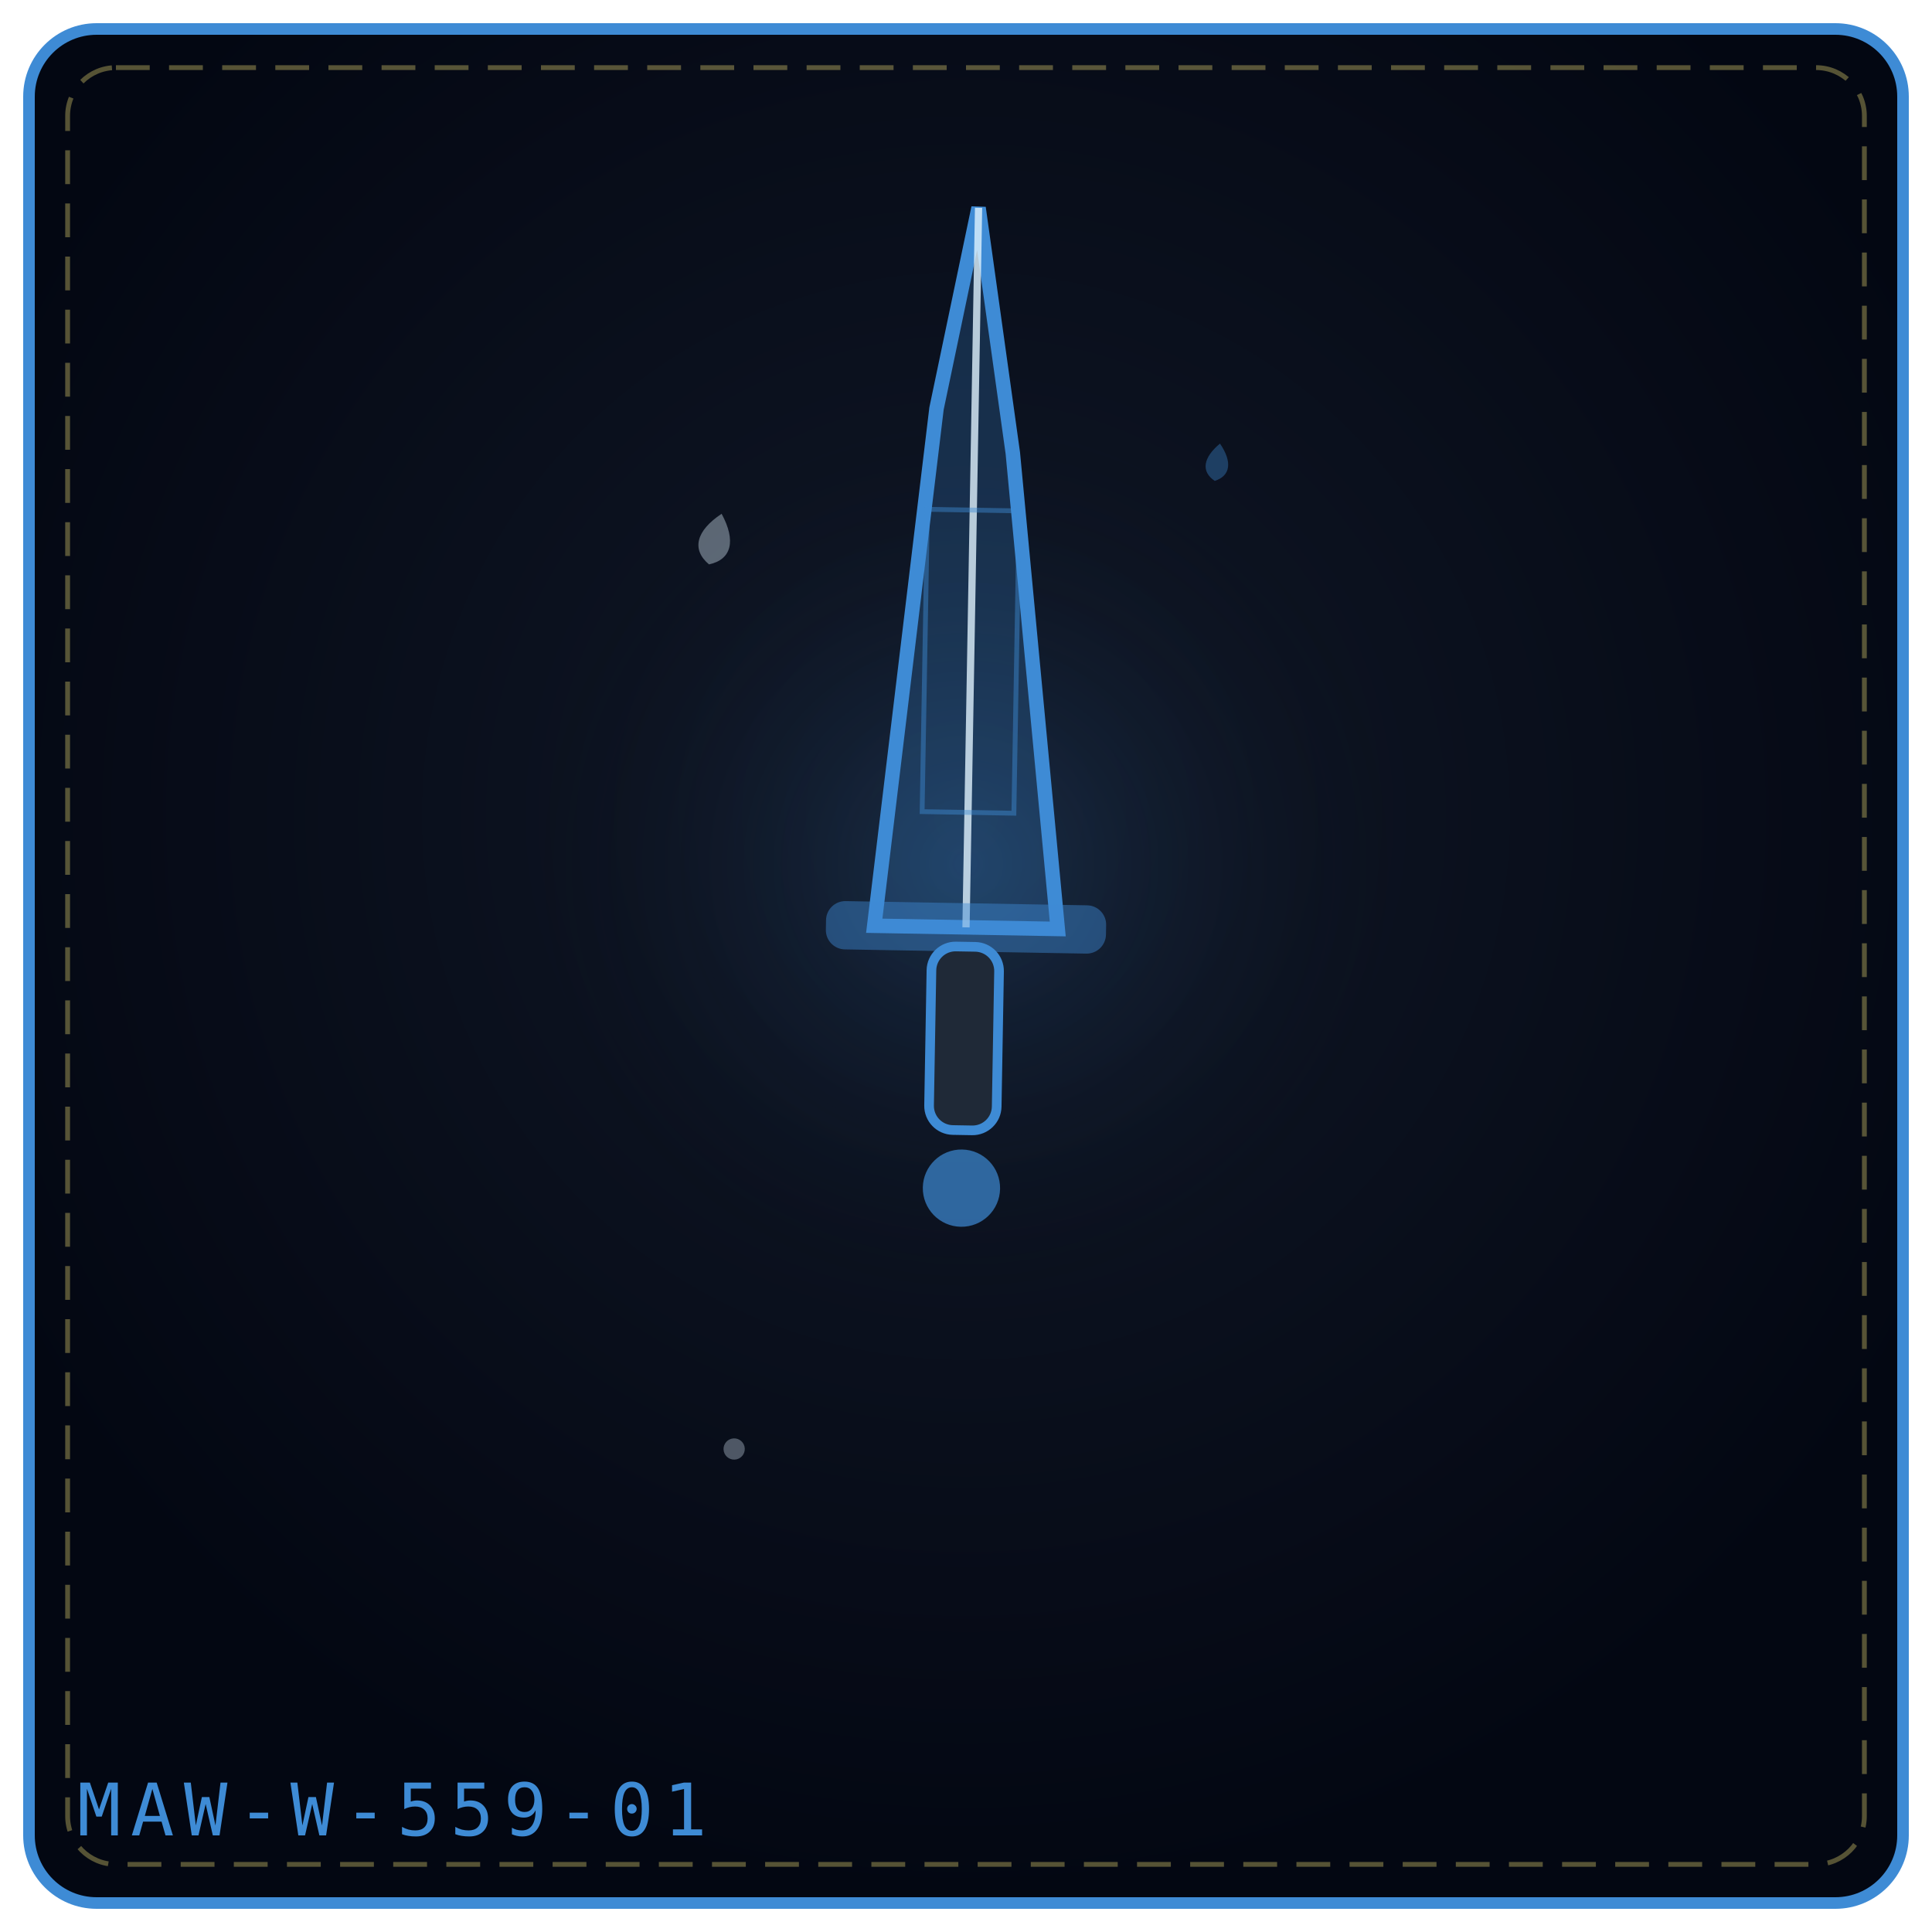
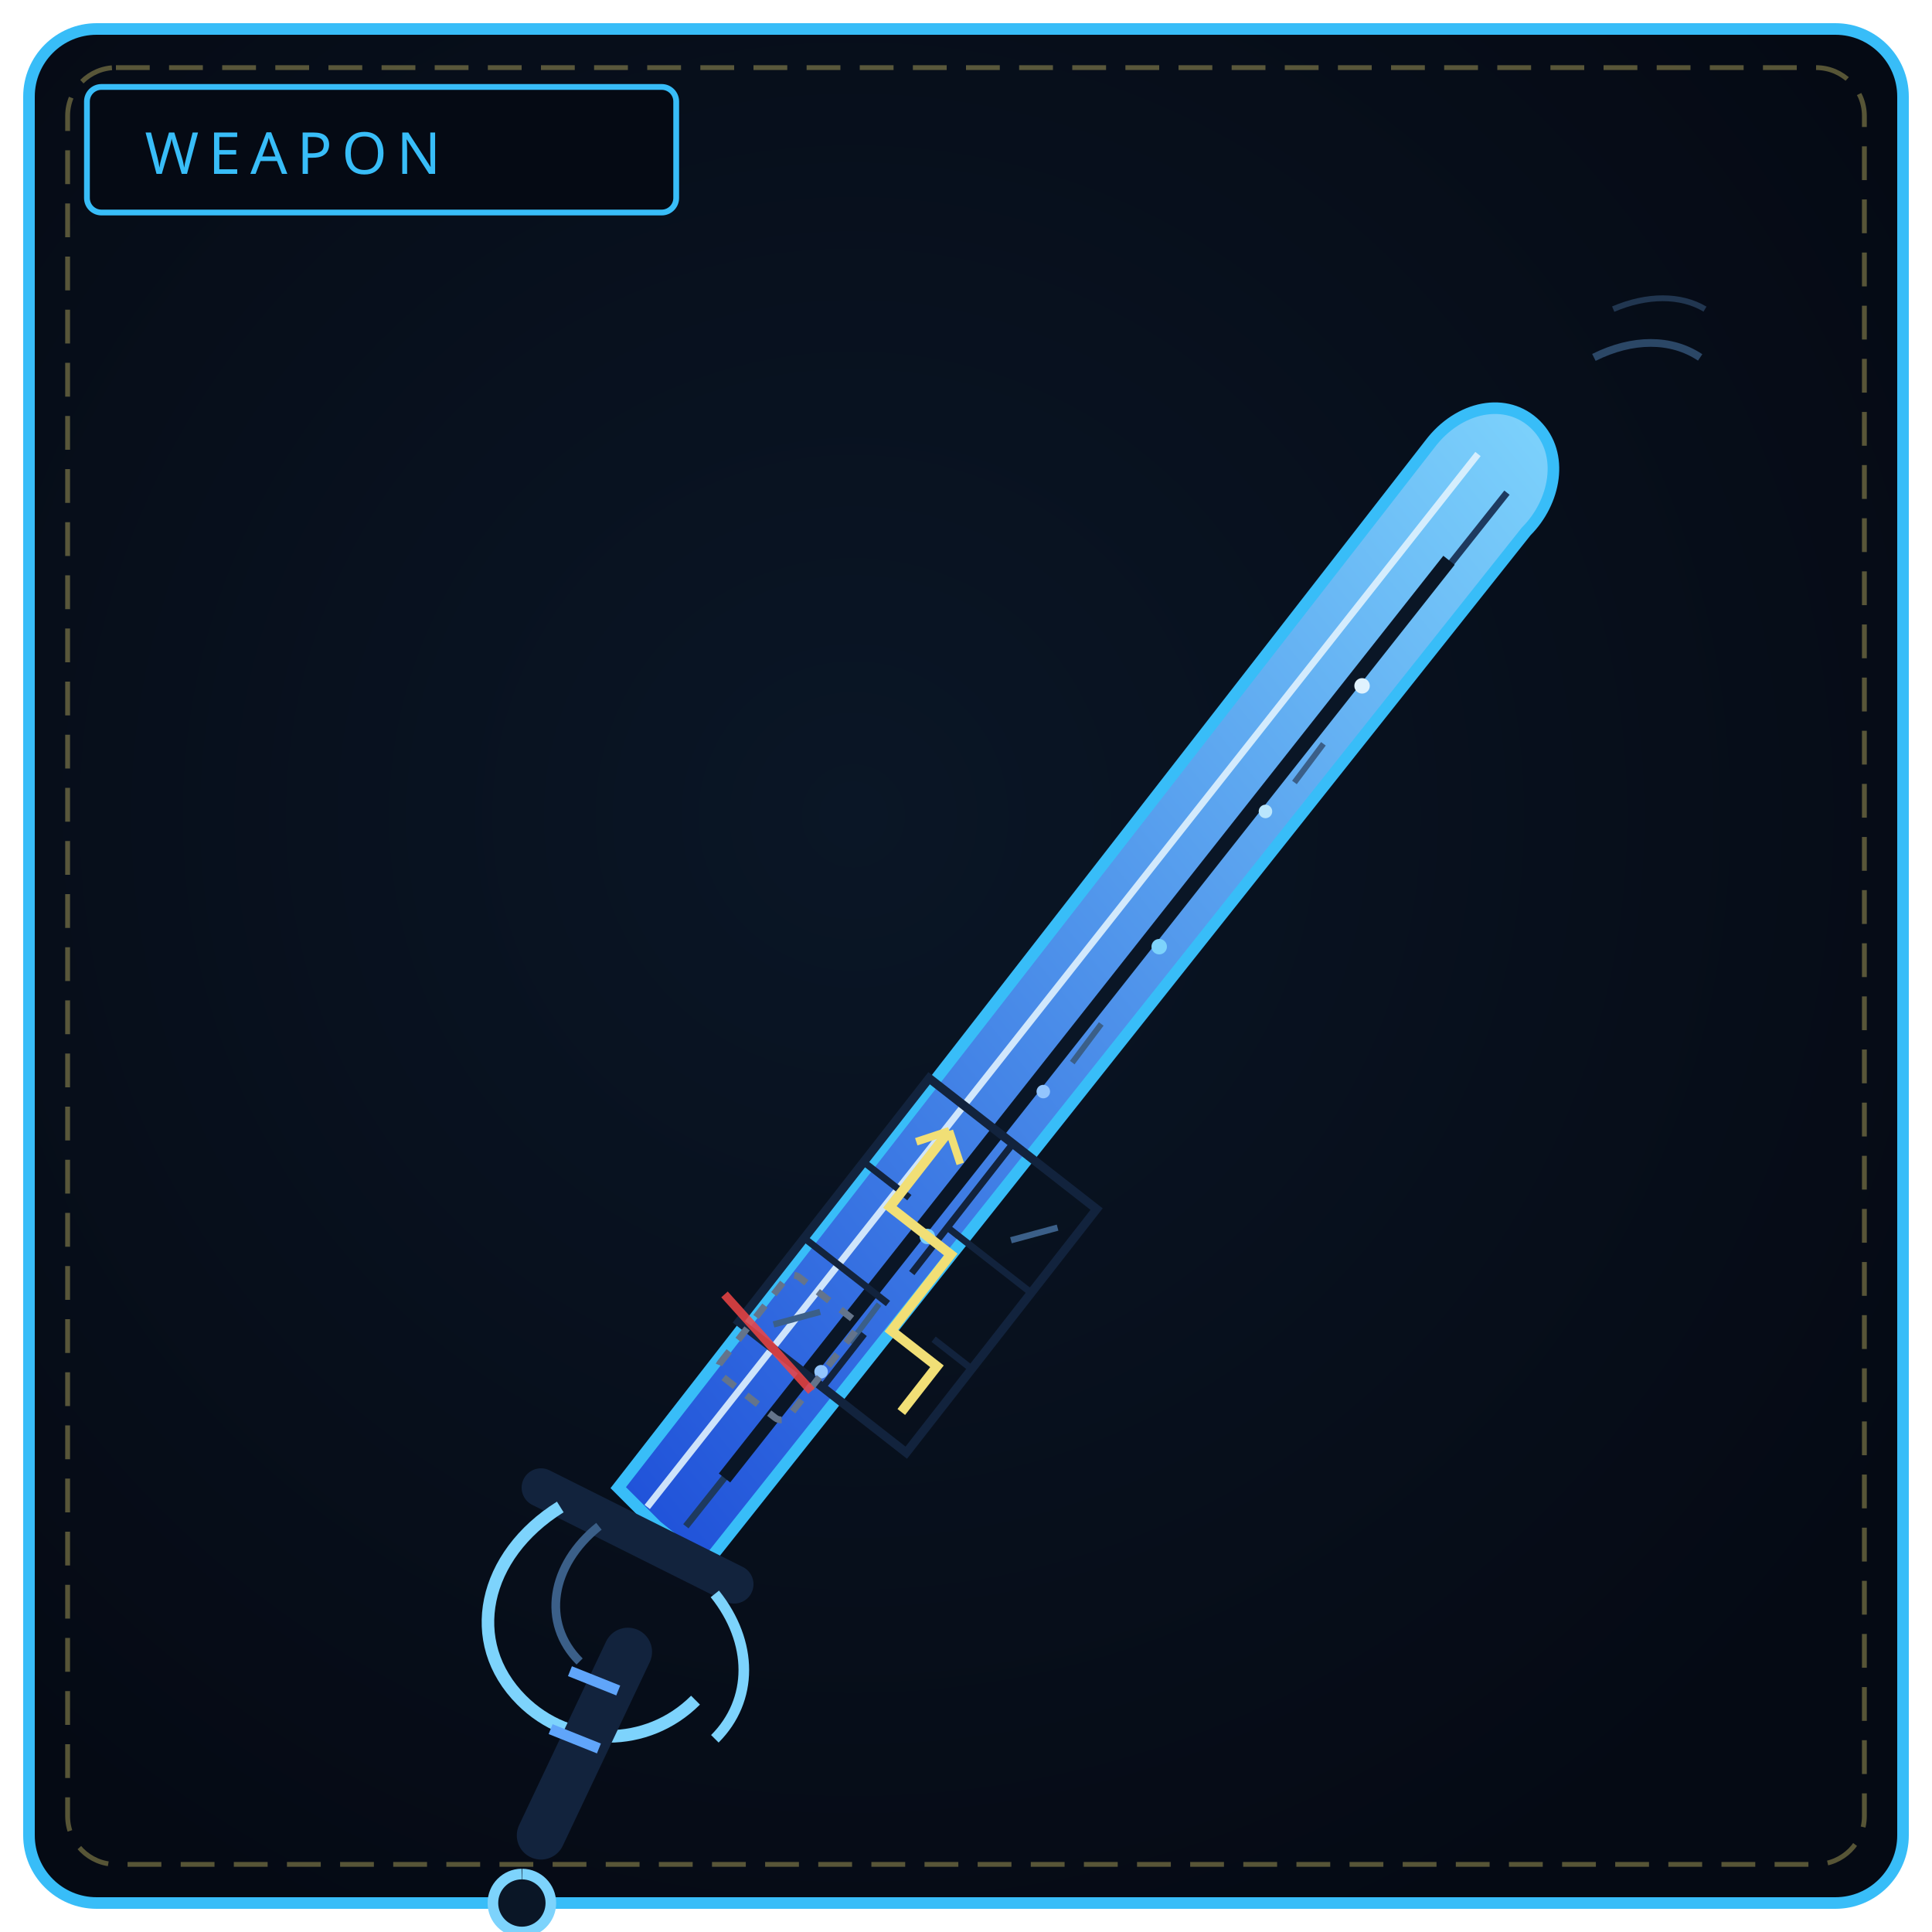
<svg xmlns="http://www.w3.org/2000/svg" viewBox="0 0 400 400" width="100%" height="100%" role="img" aria-label="THE RUIN REQUIEM">
  <defs>
-     <radialGradient id="bg7f4511" cx="50%" cy="42%" r="58%">
-       <stop offset="0%" stop-color="#111827" />
-       <stop offset="100%" stop-color="#030712" />
+     <radialGradient id="bw559" cx="44%" cy="42%" r="66%">
+       <stop offset="0%" stop-color="#0a1626" />
+       <stop offset="100%" stop-color="#050a14" />
    </radialGradient>
-     <radialGradient id="gl7f4511" cx="50%" cy="46%" r="42%">
-       <stop offset="0%" stop-color="#3e8bd5" stop-opacity=".2" />
-       <stop offset="100%" stop-color="#000" stop-opacity="0" />
-     </radialGradient>
+     <linearGradient id="bl559" x1="0" y1="1" x2="1" y2="0">
+       <stop offset="0" stop-color="#1d4ed8" />
+       <stop offset="1" stop-color="#7dd3fc" />
+     </linearGradient>
  </defs>
-   <rect x="6" y="6" width="388" height="388" rx="14" fill="url(#bg7f4511)" stroke="#3e8bd5" stroke-width="2.4" />
+   <rect x="6" y="6" width="388" height="388" rx="14" fill="url(#bw559)" stroke="#38bdf8" stroke-width="2.4" />
  <rect x="14" y="14" width="372" height="372" rx="10" fill="none" stroke="#f1df76" stroke-width="1" stroke-dasharray="7 4" opacity=".35" />
-   <circle cx="200" cy="188" r="115" fill="url(#gl7f4511)" />
-   <g transform="rotate(1 200.0 192.0)">
-     <path d="M181.0 192.0 L192.02 84.72 L200.0 43.0 L207.98 93.66 L219.0 192.0 Z" fill="#3e8bd5" fill-opacity=".24" stroke="#3e8bd5" stroke-width="3" />
-     <path d="M200.0 192.0 L200.0 43.0" fill="none" stroke="#e0f2fe" stroke-width="1.5" opacity=".8" />
-     <rect x="190.5" y="105.6" width="19.0" height="62.6" fill="none" stroke="#3e8bd5" stroke-width="1" opacity=".45" />
-     <rect x="171.0" y="187.0" width="58.0" height="10" rx="4" fill="#3e8bd5" fill-opacity=".45" />
-     <rect x="193.0" y="196.0" width="14" height="38.0" rx="5" fill="#1f2937" stroke="#3e8bd5" stroke-width="2" />
-     <circle cx="200.0" cy="246.0" r="8.0" fill="#3e8bd5" fill-opacity=".7" />
+   <rect x="18" y="18" width="122" height="26" rx="3" fill="#050a14" stroke="#38bdf8" stroke-width="1.2" />
+   <text x="30" y="36" fill="#38bdf8" font-family="Impact, Arial Black, sans-serif" font-size="12" letter-spacing="2">WEAPON</text>
+   <path d="M136 316 L128 308 L296 92 C 302 84, 312 82, 318 88 C 324 94, 322 104, 316 110 L146 324 Z" fill="url(#bl559)" stroke="#38bdf8" stroke-width="2.4" />
+   <path d="M134 312 L306 94" stroke="#e0f2fe" stroke-width="1.4" opacity=".9" />
+   <path d="M142 316 L312 102" stroke="#1e3a5f" stroke-width="1.4" />
+   <path d="M150 306 L300 116" stroke="#0a1626" stroke-width="3" />
+   <circle cx="170" cy="284" r="1.4" fill="#93c5fd" />
+   <circle cx="192" cy="256" r="1.6" fill="#7dd3fc" />
+   <circle cx="216" cy="226" r="1.4" fill="#93c5fd" />
+   <circle cx="240" cy="196" r="1.6" fill="#7dd3fc" />
+   <circle cx="262" cy="168" r="1.4" fill="#bae6fd" />
+   <circle cx="282" cy="142" r="1.6" fill="#e0f2fe" />
+   <path d="M176 278 L182 270 M222 220 L228 212 M268 162 L274 154" stroke="#3b5f88" stroke-width="1.2" />
+   <g transform="rotate(-52 190 262)">
+     <rect x="158" y="240" width="64" height="44" fill="none" stroke="#12233d" stroke-width="1.8" />
+     <path d="M180 240 L180 262 M180 274 L180 284 M200 240 L200 252 M200 262 L200 284 M158 262 L172 262 M188 262 L222 262" stroke="#12233d" stroke-width="1.4" />
+     <path d="M164 278 L176 278 L176 266 L196 266 L196 250 L216 250" fill="none" stroke="#f1df76" stroke-width="2" />
+     <path d="M216 250 L210 246 M216 250 L212 256" stroke="#f1df76" stroke-width="1.6" />
+     <path d="M162 246 L170 252 M206 274 L214 280" stroke="#3b5f88" stroke-width="1.3" />
  </g>
-   <g transform="rotate(14 148.0 112.0)" opacity=".9">
-     <path d="M148.0 106.2 C152.3 110.9, 152.3 114.9, 148.0 117.0 C143.7 114.9, 143.7 110.9, 148.0 106.2 Z" fill="#e0f2fe" opacity=".42" />
-   </g>
-   <g transform="rotate(8 252.0 96.0)" opacity=".9">
-     <path d="M252.0 91.8 C255.1 95.2, 255.1 98.1, 252.0 99.6 C248.9 98.1, 248.9 95.2, 252.0 91.8 Z" fill="#3e8bd5" opacity=".42" />
-   </g>
-   <g transform="rotate(-14 152.0 300.0)" opacity=".9">
-     <circle cx="152.0" cy="300.0" r="2.2" fill="#e0f2fe" opacity=".36" />
-   </g>
-   <text x="16" y="380" font-family="monospace" font-size="15" letter-spacing="2" fill="#3e8bd5">MAW-W-559-01</text>
+   <path d="M330 74 C 338 70, 346 70, 352 74" fill="none" stroke="#3b5f88" stroke-width="1.6" opacity=".7" />
+   <path d="M334 64 C 341 61, 348 61, 353 64" fill="none" stroke="#3b5f88" stroke-width="1.2" opacity=".5" />
+   <rect x="150" y="270 " width="26" height="18" rx="2" transform="rotate(-52 163 279)" fill="none" stroke="#64748b" stroke-width="1.4" stroke-dasharray="3 3" />
+   <path d="M150 268 L168 288" stroke="#ef4444" stroke-width="1.8" opacity=".85" />
+   <path d="M112 308 L152 328" stroke="#12233d" stroke-width="8" stroke-linecap="round" />
+   <path d="M116 312 C 100 322, 96 340, 108 352 C 118 362, 134 362, 144 352" fill="none" stroke="#7dd3fc" stroke-width="2.6" />
+   <path d="M124 316 C 114 324, 112 336, 120 344" fill="none" stroke="#3b5f88" stroke-width="1.8" />
+   <path d="M148 330 C 156 340, 156 352, 148 360" fill="none" stroke="#7dd3fc" stroke-width="2.2" />
+   <path d="M130 342 L112 380" stroke="#12233d" stroke-width="10" stroke-linecap="round" />
+   <path d="M128 350 L118 346 M124 362 L114 358" stroke="#60a5fa" stroke-width="2.2" />
+   <path d="M108 388 a6 6 0 1 0 .1 0" fill="#0a1626" stroke="#7dd3fc" stroke-width="2.2" />
</svg>
